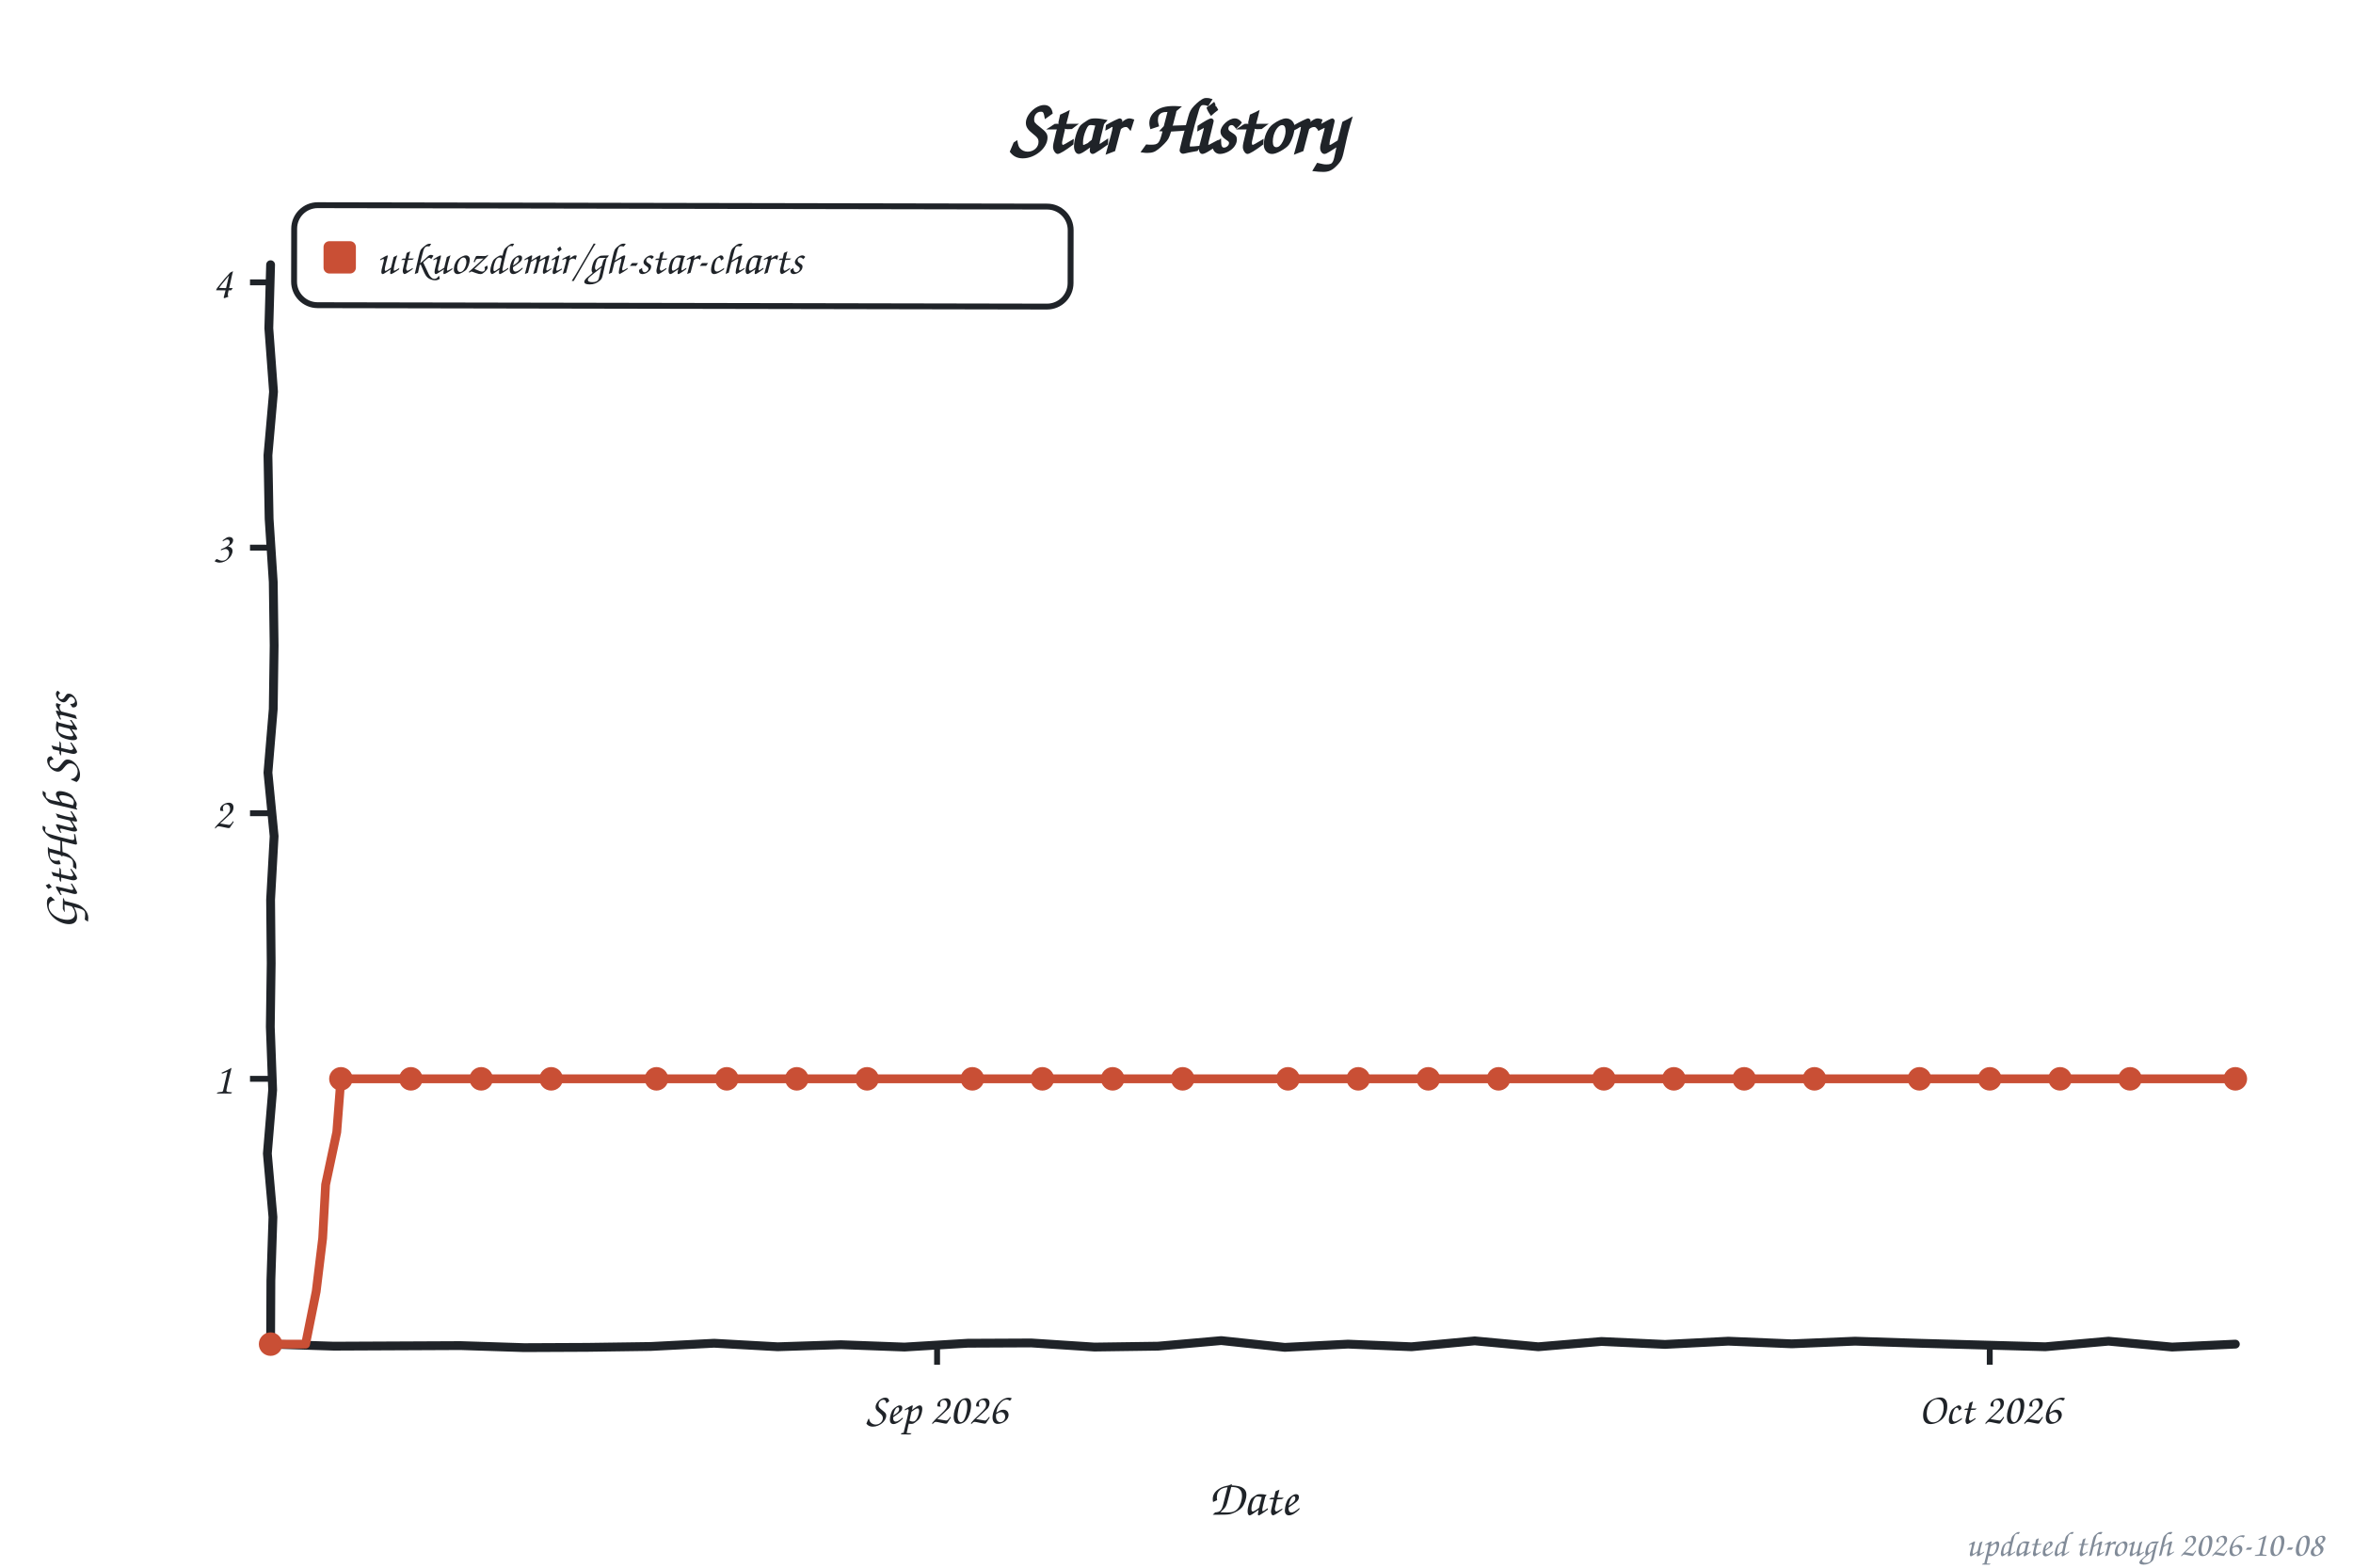
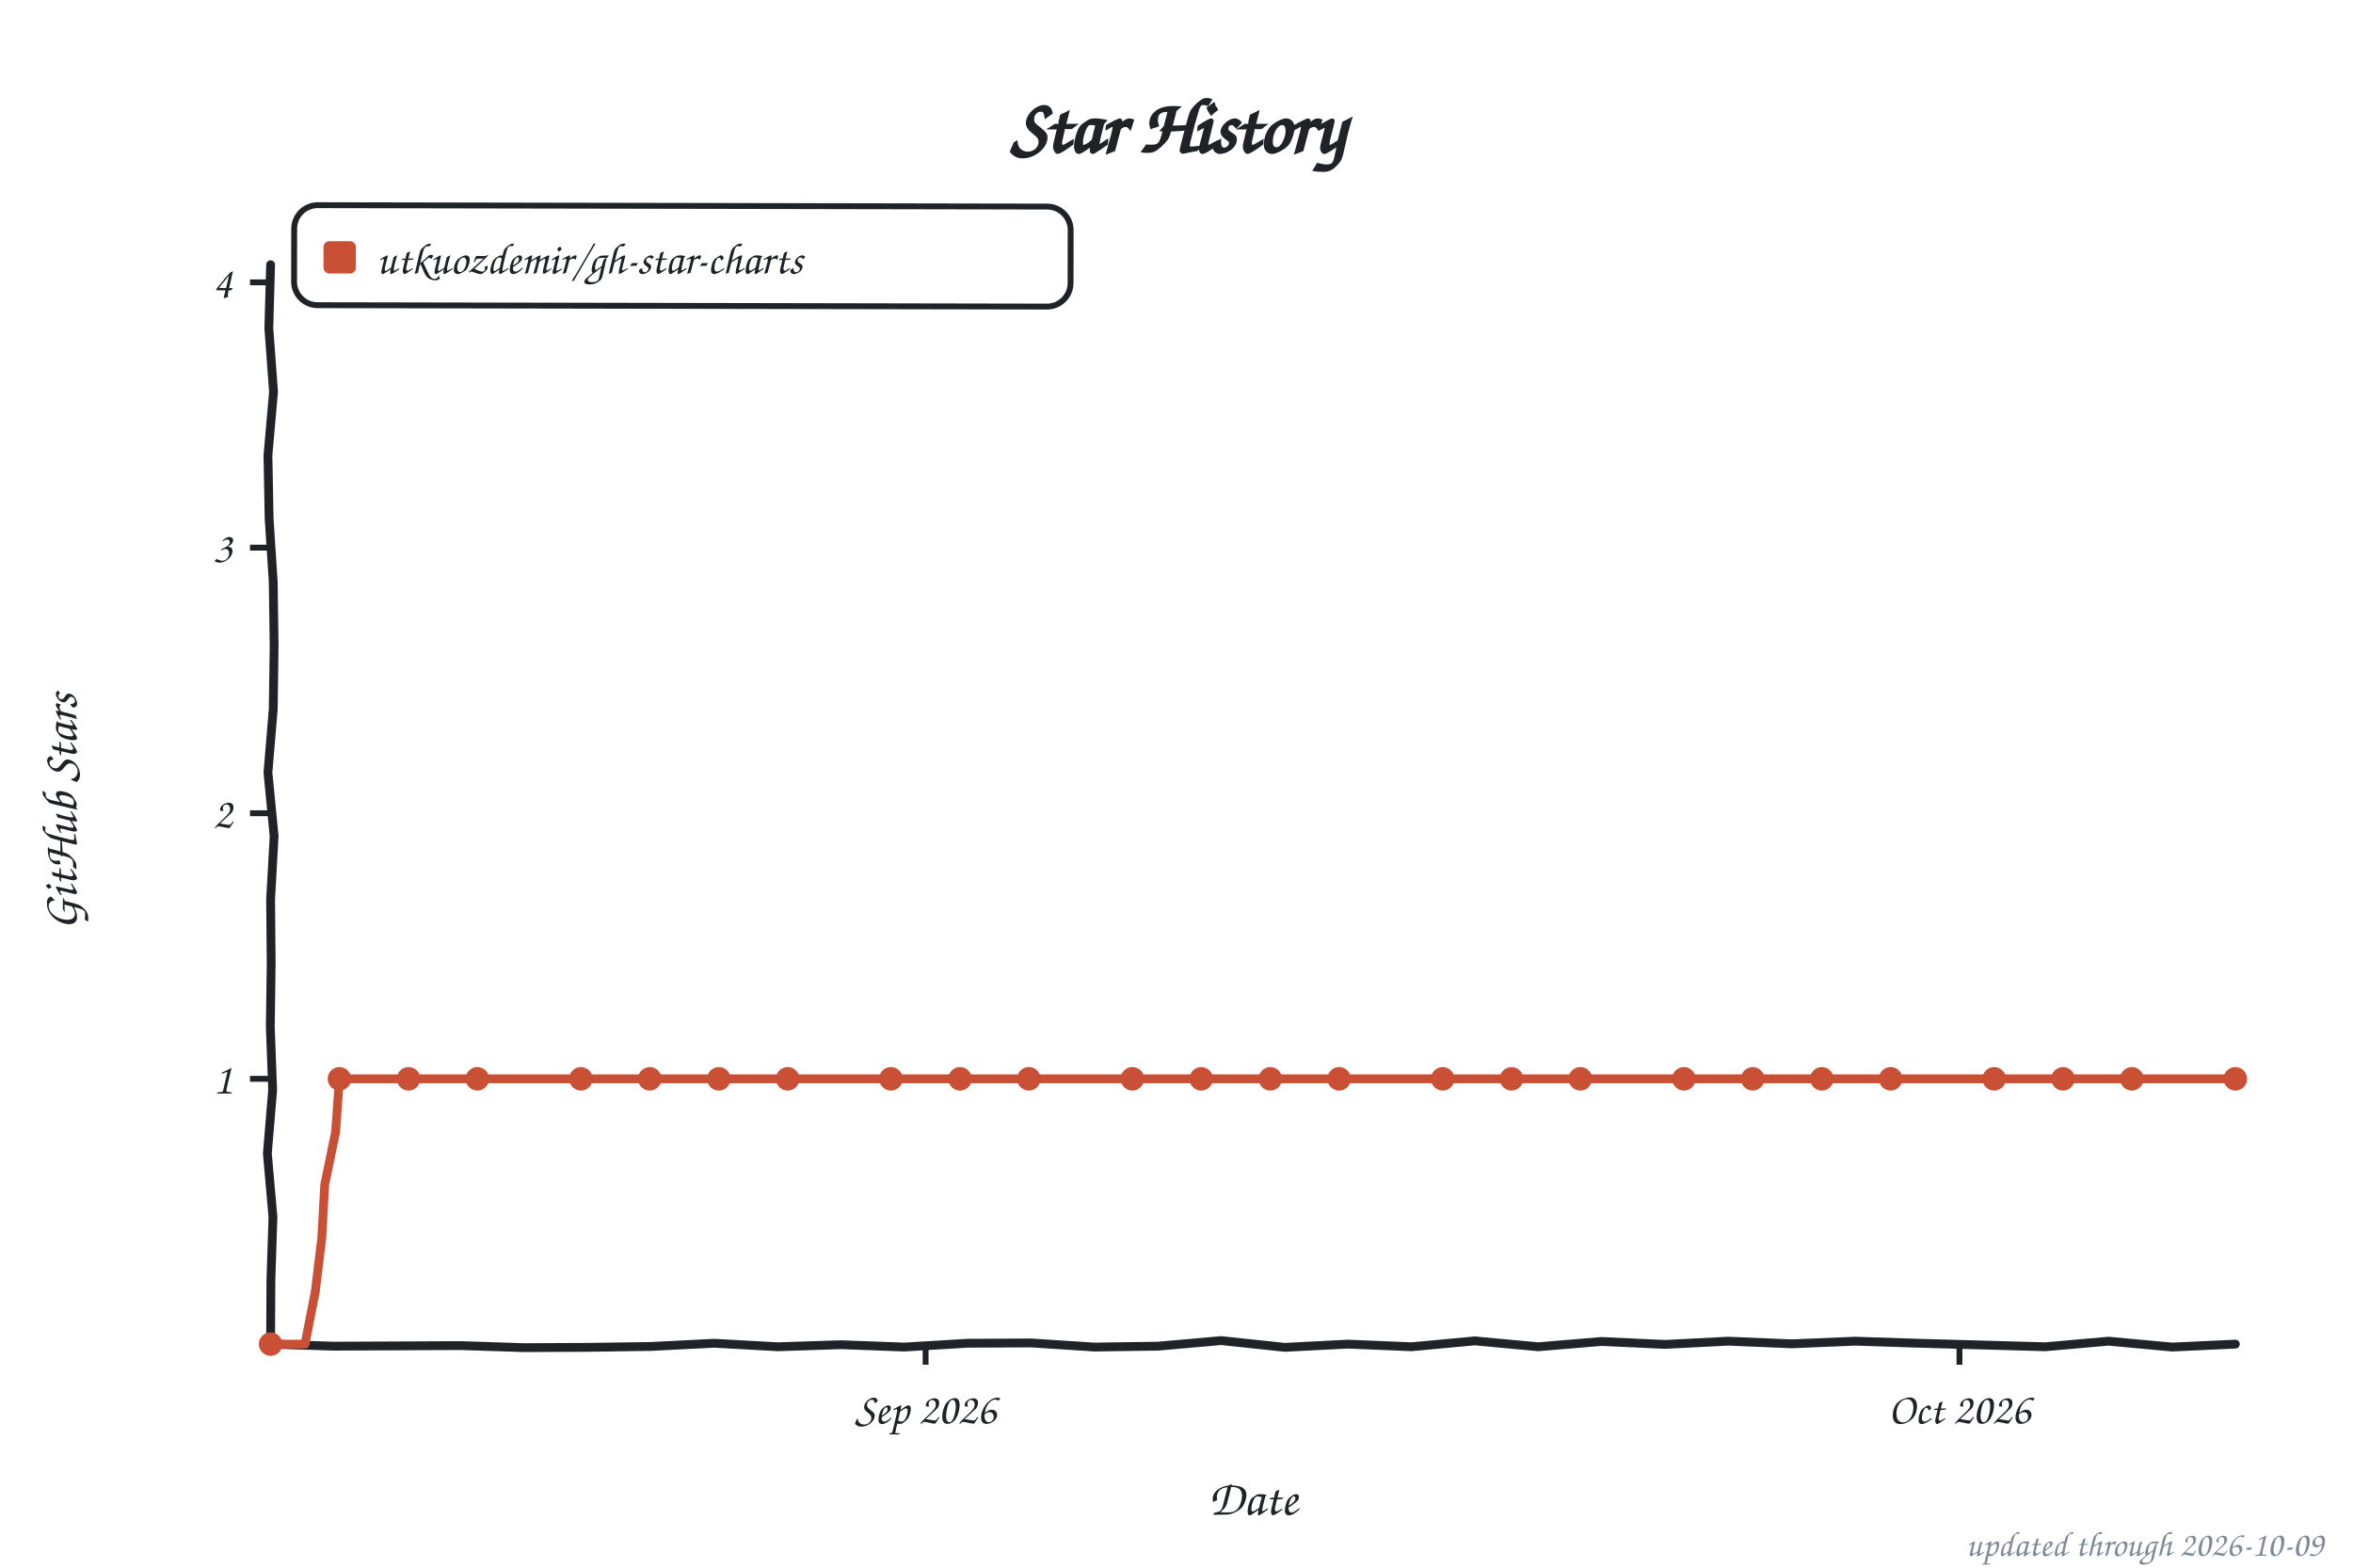
<svg xmlns="http://www.w3.org/2000/svg" width="800" height="533" viewBox="0 0 800 533" role="img" aria-label="Star history of utkuozdemir/gh-star-charts">
  <style>text{font-family:"Comic Sans MS","Chalkboard SE","Comic Neue","Marker Felt",cursive}</style>
  <text x="400" y="52" font-size="26" font-weight="bold" text-anchor="middle" fill="#1f2328">Star History</text>
  <rect x="100" y="70" width="264" height="34" rx="8" fill="none" stroke="#1f2328" stroke-width="2" transform="rotate(0.11 232 87)" />
  <rect x="110" y="82" width="11" height="11" rx="2" fill="#c94f35" />
  <text x="128" y="93" font-size="15" fill="#1f2328" textLength="225" lengthAdjust="spacingAndGlyphs">utkuozdemir/gh-star-charts</text>
  <line x1="85" y1="366.8" x2="92" y2="366.8" stroke="#1f2328" stroke-width="2" />
  <text x="79" y="371.8" font-size="15" text-anchor="end" fill="#1f2328">1</text>
  <line x1="85" y1="276.5" x2="92" y2="276.5" stroke="#1f2328" stroke-width="2" />
  <text x="79" y="281.5" font-size="15" text-anchor="end" fill="#1f2328">2</text>
  <line x1="85" y1="186.2" x2="92" y2="186.2" stroke="#1f2328" stroke-width="2" />
  <text x="79" y="191.2" font-size="15" text-anchor="end" fill="#1f2328">3</text>
  <line x1="85" y1="96.0" x2="92" y2="96.0" stroke="#1f2328" stroke-width="2" />
  <text x="79" y="101.0" font-size="15" text-anchor="end" fill="#1f2328">4</text>
-   <line x1="318.6" y1="457" x2="318.6" y2="464" stroke="#1f2328" stroke-width="2" />
-   <text x="318.6" y="484" font-size="15" text-anchor="middle" fill="#1f2328">Sep 2026</text>
-   <line x1="676.5" y1="457" x2="676.5" y2="464" stroke="#1f2328" stroke-width="2" />
-   <text x="676.5" y="484" font-size="15" text-anchor="middle" fill="#1f2328">Oct 2026</text>
+   <line x1="314.7" y1="457" x2="314.7" y2="464" stroke="#1f2328" stroke-width="2" />
+   <text x="314.7" y="484" font-size="15" text-anchor="middle" fill="#1f2328">Sep 2026</text>
+   <line x1="666.2" y1="457" x2="666.2" y2="464" stroke="#1f2328" stroke-width="2" />
+   <text x="666.2" y="484" font-size="15" text-anchor="middle" fill="#1f2328">Oct 2026</text>
  <text x="426" y="515" font-size="17" text-anchor="middle" fill="#1f2328">Date</text>
  <text x="26" y="276" font-size="17" text-anchor="middle" fill="#1f2328" transform="rotate(-90 26 276)">GitHub Stars</text>
  <path d="M 92.0,90.0 L 91.4,111.6 L 93.0,133.2 L 91.1,154.8 L 91.5,176.4 L 92.9,197.9 L 93.2,219.5 L 92.9,241.1 L 91.1,262.7 L 93.2,284.3 L 92.0,305.9 L 92.2,327.5 L 91.9,349.1 L 92.7,370.6 L 90.9,392.2 L 92.8,413.8 L 92.1,435.4 L 92.0,457.0 L 113.5,457.7 L 135.1,457.6 L 156.6,457.5 L 178.2,458.2 L 199.7,458.1 L 221.3,457.8 L 242.8,456.7 L 264.4,457.9 L 285.9,457.2 L 307.5,458.0 L 329.0,456.7 L 350.6,456.6 L 372.1,458.0 L 393.7,457.7 L 415.2,455.8 L 436.8,458.1 L 458.3,457.0 L 479.9,457.9 L 501.4,455.9 L 523.0,457.9 L 544.5,456.1 L 566.1,457.1 L 587.6,456.0 L 609.2,456.9 L 630.7,456.0 L 652.3,456.7 L 673.8,457.3 L 695.4,457.9 L 716.9,456.0 L 738.5,458.0 L 760.0,457.0" fill="none" stroke="#1f2328" stroke-width="3" stroke-linecap="round" stroke-linejoin="round" />
-   <path d="M 92.0,457.0 L 103.9,457.0 L 107.5,439.1 L 109.7,421.0 L 110.7,402.8 L 114.5,384.9 L 115.9,366.8 L 127.8,366.8 L 139.7,366.8 L 151.6,366.8 L 163.6,366.8 L 175.5,366.8 L 187.4,366.8 L 199.4,366.8 L 211.3,366.8 L 223.2,366.8 L 235.1,366.8 L 247.1,366.8 L 259.0,366.8 L 270.9,366.8 L 282.9,366.8 L 294.8,366.8 L 306.7,366.8 L 318.6,366.8 L 330.6,366.8 L 342.5,366.8 L 354.4,366.8 L 366.4,366.8 L 378.3,366.8 L 390.2,366.8 L 402.1,366.8 L 414.1,366.8 L 426.0,366.8 L 437.9,366.8 L 449.9,366.8 L 461.8,366.8 L 473.7,366.8 L 485.6,366.8 L 497.6,366.8 L 509.5,366.8 L 521.4,366.8 L 533.4,366.8 L 545.3,366.8 L 557.2,366.8 L 569.1,366.8 L 581.1,366.8 L 593.0,366.8 L 604.9,366.8 L 616.9,366.8 L 628.8,366.8 L 640.7,366.8 L 652.6,366.8 L 664.6,366.8 L 676.5,366.8 L 688.4,366.8 L 700.4,366.8 L 712.3,366.8 L 724.2,366.8 L 736.1,366.8 L 748.1,366.8 L 760.0,366.8" fill="none" stroke="#c94f35" stroke-width="3" stroke-linecap="round" stroke-linejoin="round" />
+   <path d="M 92.0,457.0 L 103.7,457.0 L 107.2,439.1 L 109.4,421.0 L 110.4,402.8 L 114.1,384.9 L 115.4,366.8 L 127.2,366.8 L 138.9,366.8 L 150.6,366.8 L 162.3,366.8 L 174.0,366.8 L 185.8,366.8 L 197.5,366.8 L 209.2,366.8 L 220.9,366.8 L 232.6,366.8 L 244.4,366.8 L 256.1,366.8 L 267.8,366.8 L 279.5,366.8 L 291.2,366.8 L 302.9,366.8 L 314.7,366.8 L 326.4,366.8 L 338.1,366.8 L 349.8,366.8 L 361.5,366.8 L 373.3,366.8 L 385.0,366.8 L 396.7,366.8 L 408.4,366.8 L 420.1,366.8 L 431.9,366.8 L 443.6,366.8 L 455.3,366.8 L 467.0,366.8 L 478.7,366.8 L 490.5,366.8 L 502.2,366.8 L 513.9,366.8 L 525.6,366.8 L 537.3,366.8 L 549.1,366.8 L 560.8,366.8 L 572.5,366.8 L 584.2,366.8 L 595.9,366.8 L 607.6,366.8 L 619.4,366.8 L 631.1,366.8 L 642.8,366.8 L 654.5,366.8 L 666.2,366.8 L 678.0,366.8 L 689.7,366.8 L 701.4,366.8 L 713.1,366.8 L 724.8,366.8 L 736.6,366.8 L 748.3,366.8 L 760.0,366.8" fill="none" stroke="#c94f35" stroke-width="3" stroke-linecap="round" stroke-linejoin="round" />
  <circle cx="92.0" cy="457.0" r="4" fill="#c94f35" />
-   <circle cx="115.9" cy="366.8" r="4" fill="#c94f35" />
-   <circle cx="139.7" cy="366.8" r="4" fill="#c94f35" />
-   <circle cx="163.6" cy="366.8" r="4" fill="#c94f35" />
-   <circle cx="187.4" cy="366.8" r="4" fill="#c94f35" />
-   <circle cx="223.2" cy="366.8" r="4" fill="#c94f35" />
-   <circle cx="247.1" cy="366.8" r="4" fill="#c94f35" />
-   <circle cx="270.9" cy="366.8" r="4" fill="#c94f35" />
-   <circle cx="294.8" cy="366.8" r="4" fill="#c94f35" />
-   <circle cx="330.6" cy="366.8" r="4" fill="#c94f35" />
-   <circle cx="354.4" cy="366.8" r="4" fill="#c94f35" />
-   <circle cx="378.3" cy="366.8" r="4" fill="#c94f35" />
-   <circle cx="402.1" cy="366.8" r="4" fill="#c94f35" />
-   <circle cx="437.9" cy="366.8" r="4" fill="#c94f35" />
-   <circle cx="461.8" cy="366.8" r="4" fill="#c94f35" />
-   <circle cx="485.6" cy="366.8" r="4" fill="#c94f35" />
-   <circle cx="509.5" cy="366.8" r="4" fill="#c94f35" />
-   <circle cx="545.3" cy="366.8" r="4" fill="#c94f35" />
-   <circle cx="569.1" cy="366.8" r="4" fill="#c94f35" />
-   <circle cx="593.0" cy="366.8" r="4" fill="#c94f35" />
-   <circle cx="616.9" cy="366.8" r="4" fill="#c94f35" />
-   <circle cx="652.6" cy="366.8" r="4" fill="#c94f35" />
-   <circle cx="676.5" cy="366.8" r="4" fill="#c94f35" />
-   <circle cx="700.4" cy="366.8" r="4" fill="#c94f35" />
-   <circle cx="724.2" cy="366.8" r="4" fill="#c94f35" />
+   <circle cx="115.4" cy="366.8" r="4" fill="#c94f35" />
+   <circle cx="138.9" cy="366.8" r="4" fill="#c94f35" />
+   <circle cx="162.3" cy="366.8" r="4" fill="#c94f35" />
+   <circle cx="197.5" cy="366.8" r="4" fill="#c94f35" />
+   <circle cx="220.9" cy="366.8" r="4" fill="#c94f35" />
+   <circle cx="244.4" cy="366.8" r="4" fill="#c94f35" />
+   <circle cx="267.8" cy="366.8" r="4" fill="#c94f35" />
+   <circle cx="302.9" cy="366.8" r="4" fill="#c94f35" />
+   <circle cx="326.4" cy="366.8" r="4" fill="#c94f35" />
+   <circle cx="349.8" cy="366.8" r="4" fill="#c94f35" />
+   <circle cx="385.0" cy="366.8" r="4" fill="#c94f35" />
+   <circle cx="408.4" cy="366.8" r="4" fill="#c94f35" />
+   <circle cx="431.9" cy="366.8" r="4" fill="#c94f35" />
+   <circle cx="455.3" cy="366.8" r="4" fill="#c94f35" />
+   <circle cx="490.5" cy="366.8" r="4" fill="#c94f35" />
+   <circle cx="513.9" cy="366.8" r="4" fill="#c94f35" />
+   <circle cx="537.3" cy="366.8" r="4" fill="#c94f35" />
+   <circle cx="572.5" cy="366.8" r="4" fill="#c94f35" />
+   <circle cx="595.9" cy="366.8" r="4" fill="#c94f35" />
+   <circle cx="619.4" cy="366.8" r="4" fill="#c94f35" />
+   <circle cx="642.8" cy="366.8" r="4" fill="#c94f35" />
+   <circle cx="678.0" cy="366.8" r="4" fill="#c94f35" />
+   <circle cx="701.4" cy="366.8" r="4" fill="#c94f35" />
+   <circle cx="724.8" cy="366.8" r="4" fill="#c94f35" />
  <circle cx="760.0" cy="366.8" r="4" fill="#c94f35" />
-   <text x="790" y="529" font-size="12" text-anchor="end" fill="#818b98">updated through 2026-10-08</text>
+   <text x="790" y="529" font-size="12" text-anchor="end" fill="#818b98">updated through 2026-10-09</text>
</svg>
